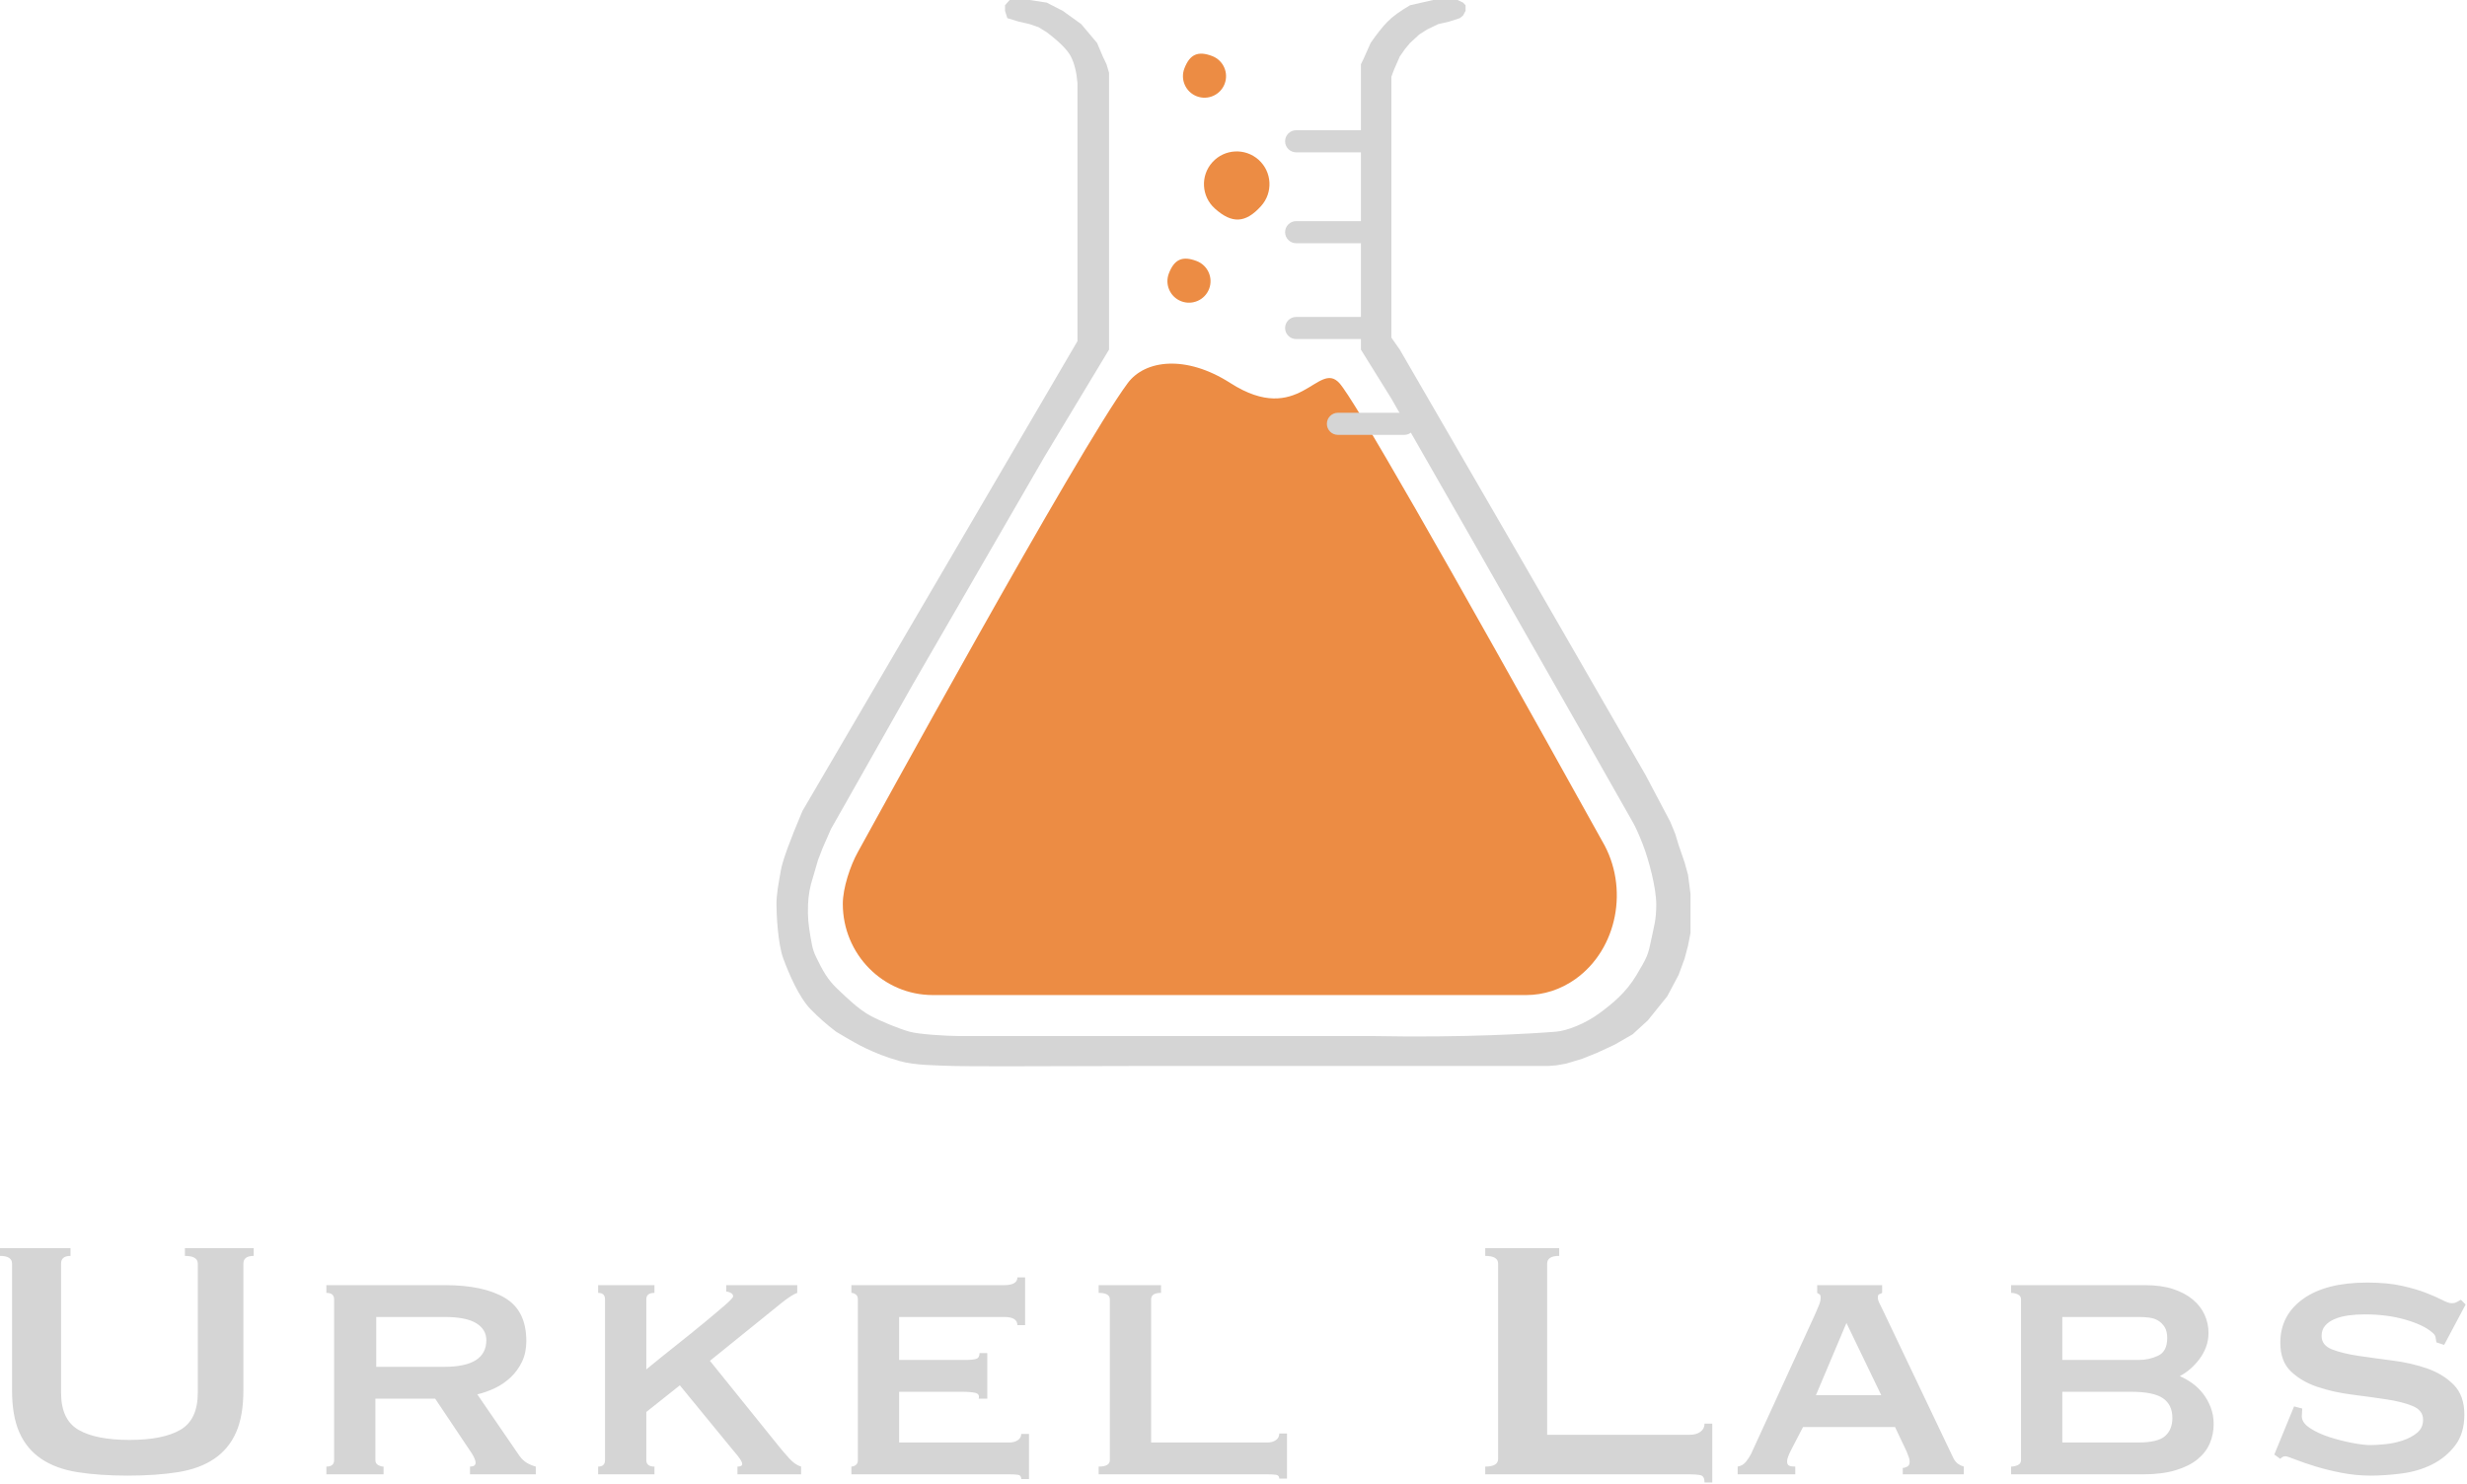
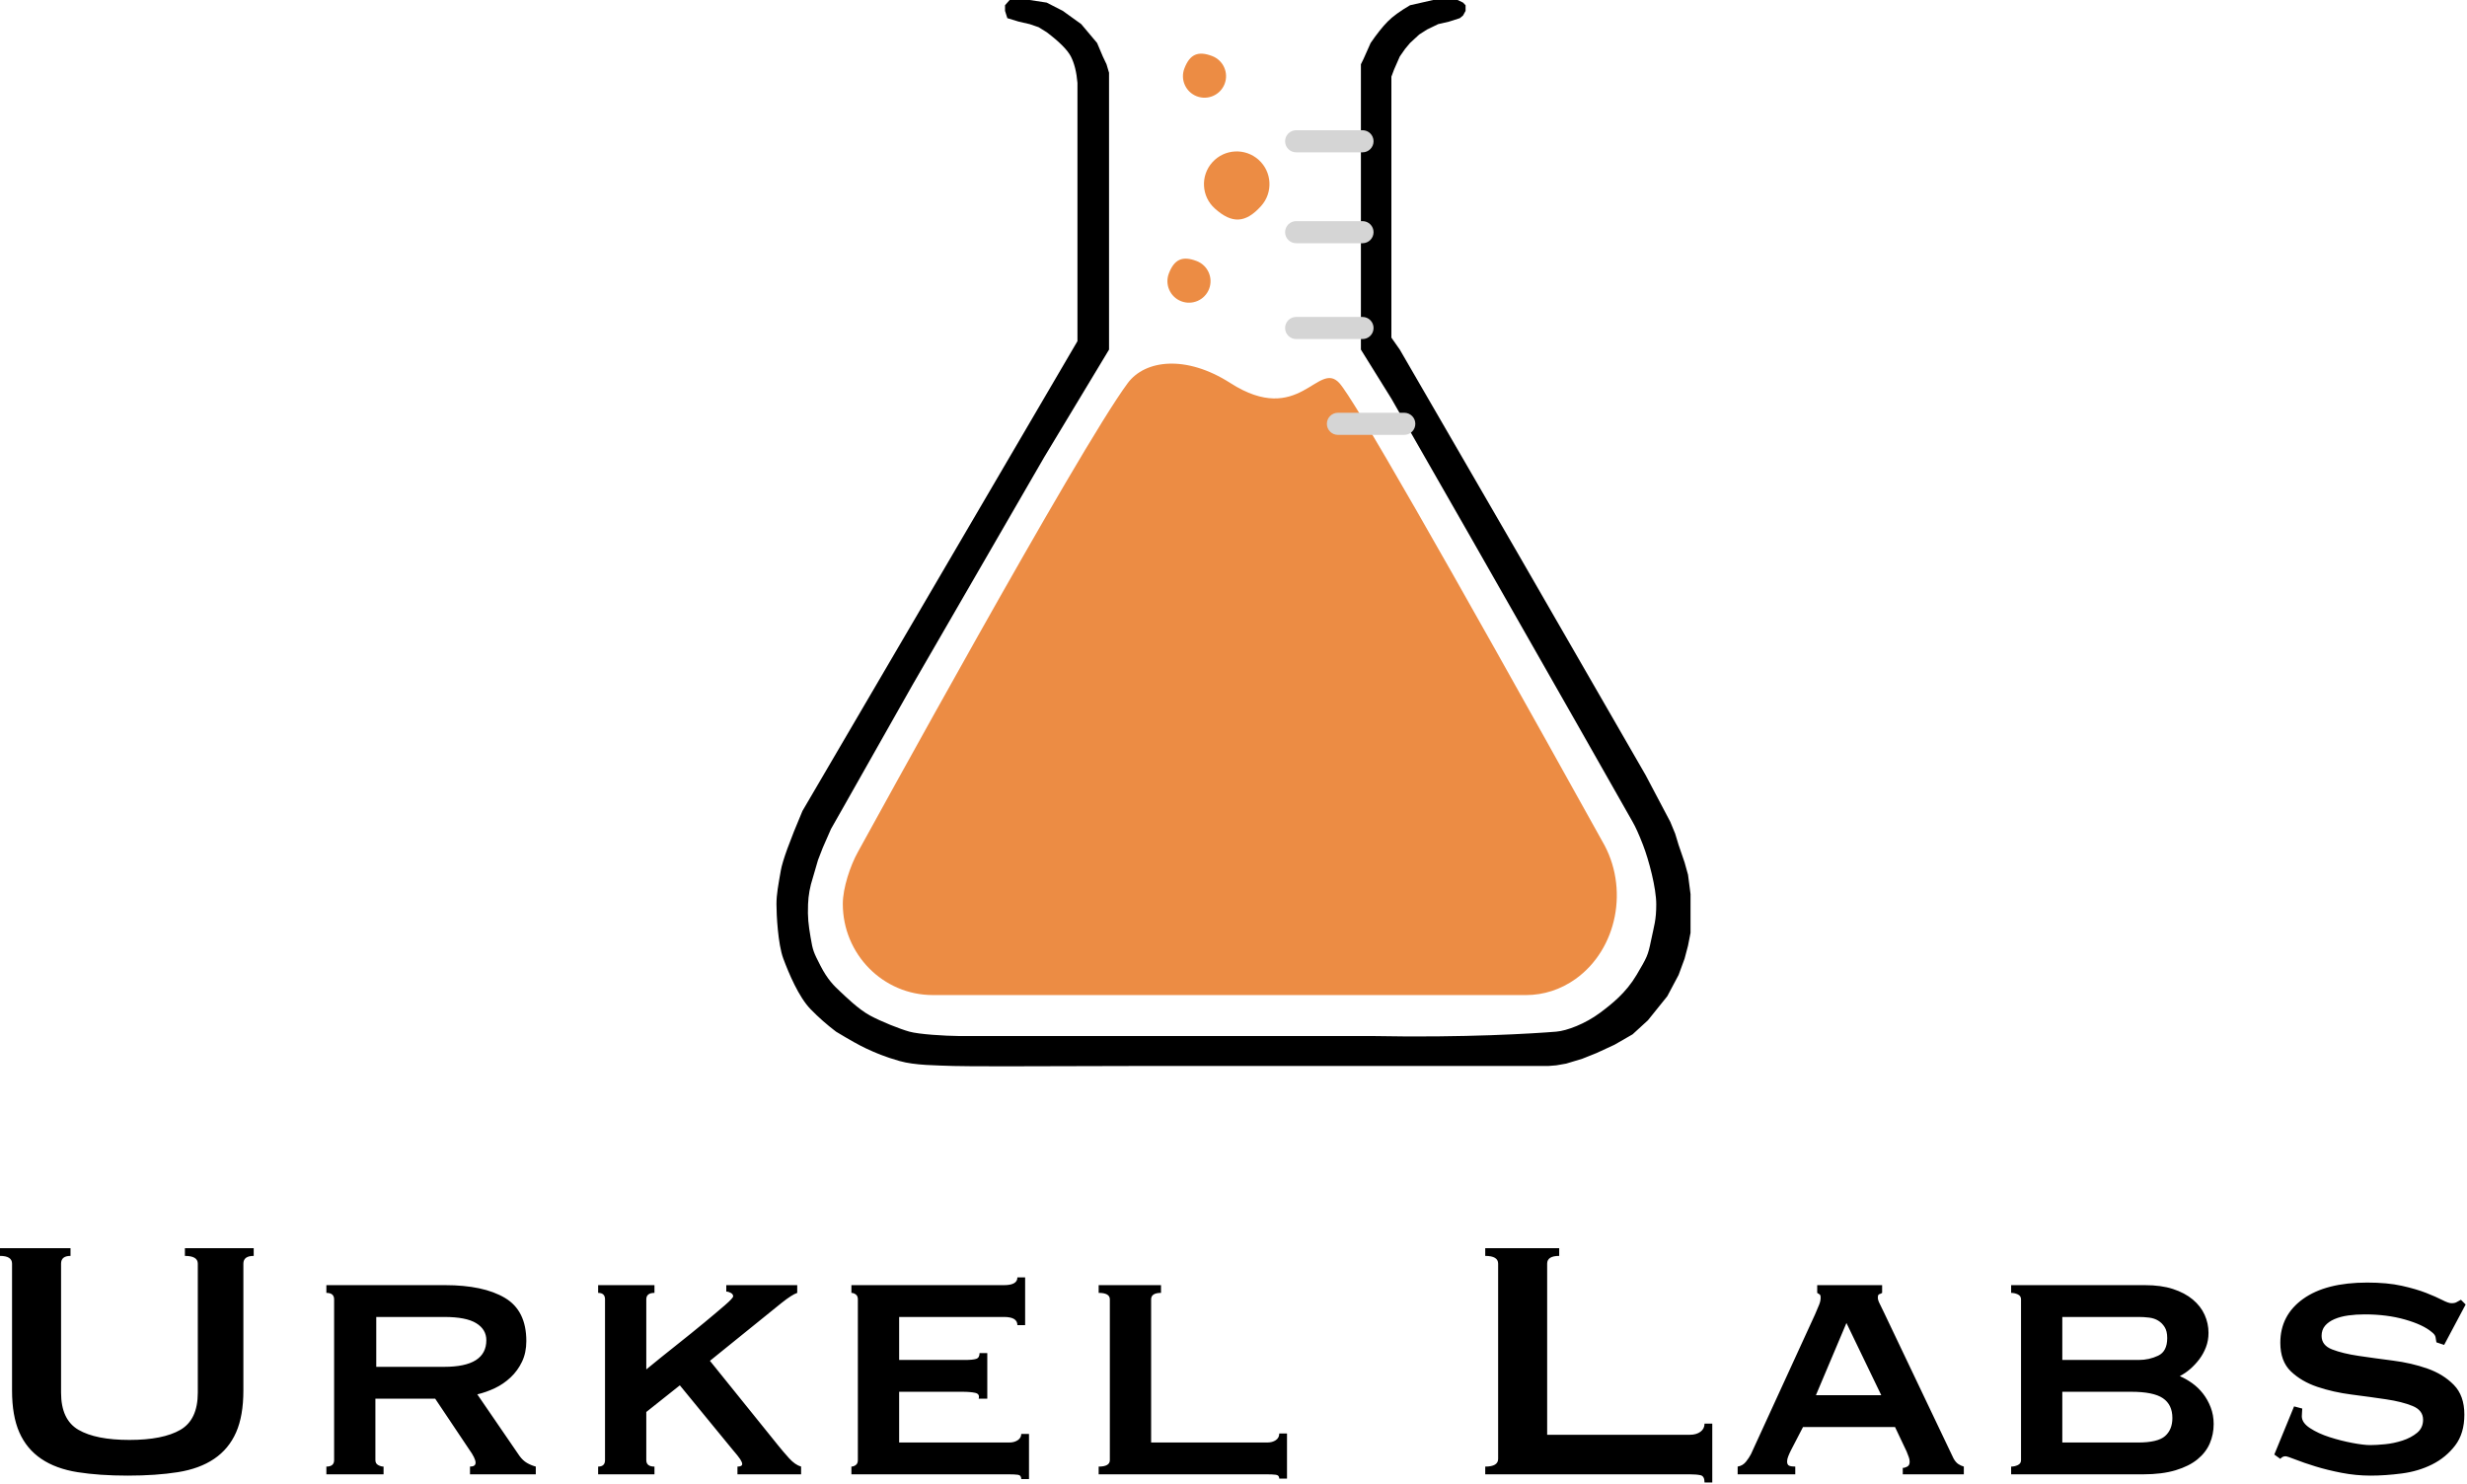
<svg xmlns="http://www.w3.org/2000/svg" width="180px" height="100%" viewBox="0 0 1004 604" version="1.1">
  <g id="Page-1" stroke="none" stroke-width="1" fill="none" fill-rule="evenodd">
    <g id="Urkel-Labs">
      <g id="Beaker" transform="translate(316, 0)">
        <path d="M142.981,155.898 C149.982,146.487 166.614,144.304 184.712,155.898 C212.794,173.889 220.408,146.487 229.064,155.898 C234.835,162.173 270.506,224.338 336.08,342.395 C347.144,361.207 342.25,386.322 325.149,398.493 C319.18,402.74 312.223,405 305.114,405 L63.629,405 C43.399,405 27,388.376 27,367.87 C27,361.461 30.032,352.329 33.147,346.751 C36.261,341.173 122.819,183 142.981,155.898 Z" id="Triangle" fill="#EC8C44" />
-         <path d="M94.898,0 L93.019,2.133 L93.019,4.418 L93.959,7.386 L98.627,8.809 L103.041,9.818 L106.68,11.066 L109.967,13.1 C115.169,17.043 118.45,20.34 119.811,22.989 C121.233,25.757 122.128,29.339 122.496,33.737 L122.496,138.852 L10.584,330.049 C5.389,342.294 2.452,350.378 1.773,354.3 C0.753,360.183 0,363.902 0,368.035 C0,372.168 0.571,384.236 2.792,390.182 C5.012,396.129 9.042,405.787 13.895,410.764 C17.131,414.083 20.582,417.127 24.246,419.896 C29.767,423.235 33.85,425.518 36.497,426.744 C40.467,428.584 43.797,430.041 50.074,431.843 C56.351,433.645 65.063,433.606 72.138,433.869 C76.854,434.044 101.378,434.044 145.71,433.869 L294.335,433.869 L312.032,433.869 L314.094,433.869 L317.36,433.606 L321.379,432.904 L327.924,430.93 L333.786,428.584 L341.055,425.222 L348.424,420.981 L354.656,415.274 L362.532,405.487 L367.141,396.819 L369.583,390.182 L370.975,384.913 L372,379.687 L372,374.565 L372,368.035 L372,363.902 L371.468,359.808 L370.975,356.021 L369.583,351.023 L367.141,343.885 L365.743,339.297 L363.76,334.494 L353.724,315.48 L301.711,225.236 L253.676,142.295 L250.257,137.429 L250.257,31.205 L251.327,28.342 L253.676,22.989 L255.857,19.871 L257.852,17.485 L261.598,14.037 L264.81,11.992 L269.308,9.818 L273.69,8.809 L278.127,7.386 L279.423,6.307 L280.451,4.418 L280.451,2.133 L279.423,1.058 L277.215,0 L273.69,0 L267.265,0 L257.852,2.133 C253.806,4.49 250.756,6.715 248.703,8.809 C246.649,10.903 244.353,13.795 241.813,17.485 L238.9,24.028 L237.851,26.16 L237.851,28.342 L237.851,85.307 L237.851,142.295 L250.257,162.256 L282.776,219.09 L326.025,295.026 L348.424,334.494 C349.62,336.552 351.03,339.682 352.654,343.885 C355.09,350.188 358.05,361.505 358.05,368.035 C358.05,374.565 357.174,376.737 355.915,382.852 C354.656,388.968 354.318,389.569 350.035,396.819 C345.752,404.07 339.985,408.632 335.188,412.211 C329.212,416.669 321.722,419.538 317.36,419.896 C308.39,420.633 280.04,422.42 242.967,421.683 C134.494,421.72 78.293,421.72 74.364,421.683 C68.471,421.627 57.986,420.981 54.108,419.896 C50.23,418.811 42.776,415.865 38.047,413.315 C33.318,410.764 28.004,405.487 25.766,403.408 C23.528,401.328 20.828,398.75 17.934,393.117 C15.04,387.483 14.792,386.884 13.895,381.549 C12.999,376.213 12.65,373.483 12.854,368.035 C12.99,364.403 13.641,360.807 14.806,357.247 L16.906,350.045 L18.851,345.013 L22.207,337.368 L27.363,328.292 L55.477,278.581 L109.008,185.999 L135.346,142.295 L135.346,29.602 L134.322,26.16 L132.817,22.989 L130.482,17.485 L124.03,9.818 L116.521,4.418 L109.967,1.058 L103.041,0 L94.898,0 Z" id="Path" fill="#D5D5D5" />
+         <path d="M94.898,0 L93.019,2.133 L93.019,4.418 L93.959,7.386 L98.627,8.809 L103.041,9.818 L106.68,11.066 L109.967,13.1 C115.169,17.043 118.45,20.34 119.811,22.989 C121.233,25.757 122.128,29.339 122.496,33.737 L122.496,138.852 L10.584,330.049 C5.389,342.294 2.452,350.378 1.773,354.3 C0.753,360.183 0,363.902 0,368.035 C0,372.168 0.571,384.236 2.792,390.182 C5.012,396.129 9.042,405.787 13.895,410.764 C17.131,414.083 20.582,417.127 24.246,419.896 C29.767,423.235 33.85,425.518 36.497,426.744 C40.467,428.584 43.797,430.041 50.074,431.843 C56.351,433.645 65.063,433.606 72.138,433.869 C76.854,434.044 101.378,434.044 145.71,433.869 L294.335,433.869 L312.032,433.869 L314.094,433.869 L317.36,433.606 L321.379,432.904 L327.924,430.93 L333.786,428.584 L341.055,425.222 L348.424,420.981 L354.656,415.274 L362.532,405.487 L367.141,396.819 L369.583,390.182 L370.975,384.913 L372,379.687 L372,374.565 L372,368.035 L372,363.902 L371.468,359.808 L370.975,356.021 L369.583,351.023 L367.141,343.885 L365.743,339.297 L363.76,334.494 L353.724,315.48 L301.711,225.236 L253.676,142.295 L250.257,137.429 L250.257,31.205 L251.327,28.342 L253.676,22.989 L255.857,19.871 L257.852,17.485 L261.598,14.037 L264.81,11.992 L269.308,9.818 L273.69,8.809 L278.127,7.386 L279.423,6.307 L280.451,4.418 L280.451,2.133 L279.423,1.058 L277.215,0 L273.69,0 L267.265,0 L257.852,2.133 C253.806,4.49 250.756,6.715 248.703,8.809 C246.649,10.903 244.353,13.795 241.813,17.485 L238.9,24.028 L237.851,26.16 L237.851,28.342 L237.851,85.307 L237.851,142.295 L250.257,162.256 L282.776,219.09 L326.025,295.026 L348.424,334.494 C349.62,336.552 351.03,339.682 352.654,343.885 C355.09,350.188 358.05,361.505 358.05,368.035 C358.05,374.565 357.174,376.737 355.915,382.852 C354.656,388.968 354.318,389.569 350.035,396.819 C345.752,404.07 339.985,408.632 335.188,412.211 C329.212,416.669 321.722,419.538 317.36,419.896 C308.39,420.633 280.04,422.42 242.967,421.683 C134.494,421.72 78.293,421.72 74.364,421.683 C68.471,421.627 57.986,420.981 54.108,419.896 C50.23,418.811 42.776,415.865 38.047,413.315 C33.318,410.764 28.004,405.487 25.766,403.408 C23.528,401.328 20.828,398.75 17.934,393.117 C15.04,387.483 14.792,386.884 13.895,381.549 C12.999,376.213 12.65,373.483 12.854,368.035 C12.99,364.403 13.641,360.807 14.806,357.247 L16.906,350.045 L18.851,345.013 L22.207,337.368 L27.363,328.292 L55.477,278.581 L109.008,185.999 L135.346,142.295 L135.346,29.602 L134.322,26.16 L132.817,22.989 L130.482,17.485 L124.03,9.818 L116.521,4.418 L109.967,1.058 L103.041,0 L94.898,0 Z" id="Path" fill="#000" />
        <path d="M187.317,88.282 C194.677,88.285 200.641,82.321 200.638,74.96 C200.634,67.599 194.665,61.628 187.305,61.625 C179.944,61.622 173.98,67.586 173.984,74.947 C173.988,84.372 177.893,88.277 187.317,88.282 Z" id="Oval-Copy" fill="#EC8C44" transform="translate(187.3108, 74.95337) rotate(-48) translate(-187.3108, -74.95337) " />
        <path d="M167.885,123.21 C172.726,123.211 176.649,119.285 176.648,114.441 C176.646,109.597 172.721,105.669 167.88,105.667 C163.039,105.666 159.116,109.591 159.117,114.436 C159.119,120.638 161.687,123.208 167.885,123.21 Z" id="Oval-Copy-2" fill="#EC8C44" transform="translate(167.8826, 114.4383) rotate(111) translate(-167.8826, -114.4383) " />
        <path d="M174.201,39.775 C179.042,39.777 182.965,35.851 182.964,31.007 C182.962,26.162 179.037,22.234 174.196,22.232 C169.355,22.231 165.432,26.157 165.433,31.001 C165.435,37.203 168.004,39.773 174.201,39.775 Z" id="Oval-Copy-5" fill="#EC8C44" transform="translate(174.1987, 31.00377) rotate(111) translate(-174.1987, -31.00377) " />
        <rect id="Rectangle-Copy" fill="#D5D5D5" x="207" y="90" width="36" height="9" rx="4.5" />
        <rect id="Rectangle-Copy-3" fill="#D5D5D5" x="207" y="53" width="36" height="9" rx="4.5" />
        <rect id="Rectangle-Copy-2" fill="#D5D5D5" x="207" y="129" width="36" height="9" rx="4.5" />
        <rect id="Rectangle-Copy-4" fill="#D5D5D5" x="224" y="168" width="36" height="9" rx="4.5" />
      </g>
-       <path d="M28.7,511.17 C26.133,511.17 24.85,512.22 24.85,514.32 L24.85,566.82 C24.85,574.17 27.212,579.216 31.938,581.958 C36.663,584.699 43.575,586.07 52.675,586.07 C61.775,586.07 68.687,584.699 73.412,581.958 C78.138,579.216 80.5,574.17 80.5,566.82 L80.5,514.32 C80.5,512.22 78.75,511.17 75.25,511.17 L75.25,508.02 L103.25,508.02 L103.25,511.17 C100.45,511.17 99.05,512.22 99.05,514.32 L99.05,565.945 C99.05,572.829 98.058,578.516 96.075,583.008 C94.092,587.5 91.117,591.087 87.15,593.77 C83.183,596.454 78.254,598.262 72.362,599.195 C66.471,600.129 59.675,600.595 51.975,600.595 C44.275,600.595 37.479,600.129 31.587,599.195 C25.696,598.262 20.767,596.454 16.8,593.77 C12.833,591.087 9.858,587.5 7.875,583.008 C5.892,578.516 4.9,572.829 4.9,565.945 L4.9,514.32 C4.9,512.22 3.267,511.17 0,511.17 L0,508.02 L28.7,508.02 L28.7,511.17 Z M180.775,556.32 C192.208,556.32 197.925,552.704 197.925,545.47 C197.925,542.554 196.554,540.249 193.812,538.558 C191.071,536.866 186.725,536.02 180.775,536.02 L153.125,536.02 L153.125,556.32 L180.775,556.32 Z M181.125,523.07 C191.508,523.07 199.617,524.791 205.45,528.233 C211.283,531.674 214.2,537.537 214.2,545.82 C214.2,548.97 213.617,551.77 212.45,554.22 C211.283,556.67 209.738,558.799 207.812,560.608 C205.887,562.416 203.758,563.874 201.425,564.983 C199.092,566.091 196.7,566.937 194.25,567.52 L211.4,592.545 C212.333,593.829 213.354,594.791 214.463,595.433 C215.571,596.074 216.767,596.57 218.05,596.92 L218.05,600.07 L191.275,600.07 L191.275,596.92 C192.792,596.92 193.55,596.395 193.55,595.345 C193.55,594.179 192.675,592.37 190.925,589.92 L177.1,569.27 L152.775,569.27 L152.775,594.295 C152.775,595.229 153.154,595.899 153.912,596.308 C154.671,596.716 155.4,596.92 156.1,596.92 L156.1,600.07 L132.825,600.07 L132.825,596.92 C134.925,596.92 135.975,596.045 135.975,594.295 L135.975,528.845 C135.975,527.095 134.925,526.22 132.825,526.22 L132.825,523.07 L181.125,523.07 Z M263.025,594.295 C263.025,596.045 264.133,596.92 266.35,596.92 L266.35,600.07 L243.425,600.07 L243.425,596.92 C245.292,596.92 246.225,596.045 246.225,594.295 L246.225,528.845 C246.225,527.095 245.292,526.22 243.425,526.22 L243.425,523.07 L266.35,523.07 L266.35,526.22 C264.133,526.22 263.025,527.095 263.025,528.845 L263.025,557.37 C266.992,554.104 271.075,550.808 275.275,547.483 C279.475,544.158 283.267,541.095 286.65,538.295 C290.033,535.495 292.833,533.133 295.05,531.208 C297.267,529.283 298.375,528.087 298.375,527.62 C298.375,527.037 298.054,526.57 297.413,526.22 C296.771,525.87 296.158,525.695 295.575,525.695 L295.575,523.07 L324.45,523.07 L324.45,526.22 C323.05,526.687 320.95,528.029 318.15,530.245 L288.925,553.87 L316.575,588.17 C317.975,589.92 319.492,591.699 321.125,593.508 C322.758,595.316 324.392,596.454 326.025,596.92 L326.025,600.07 L300.125,600.07 L300.125,596.92 C301.408,596.92 302.05,596.57 302.05,595.87 C302.05,595.404 301.788,594.762 301.262,593.945 C300.737,593.129 299.717,591.845 298.2,590.095 L276.675,563.845 L263.025,574.695 L263.025,594.295 Z M414.05,539.345 C414.05,537.129 412.242,536.02 408.625,536.02 L365.925,536.02 L365.925,553.52 L392.875,553.52 C394.858,553.52 396.317,553.374 397.25,553.083 C398.183,552.791 398.65,552.004 398.65,550.72 L401.8,550.72 L401.8,569.27 L398.3,569.27 C398.65,567.987 398.183,567.199 396.9,566.908 C395.617,566.616 393.808,566.47 391.475,566.47 L365.925,566.47 L365.925,587.12 L410.725,587.12 C412.125,587.12 413.292,586.799 414.225,586.158 C415.158,585.516 415.625,584.67 415.625,583.62 L418.775,583.62 L418.775,601.995 L415.625,601.995 C415.625,600.945 415.158,600.362 414.225,600.245 C413.292,600.129 412.125,600.07 410.725,600.07 L346.5,600.07 L346.5,596.92 C347.083,596.92 347.667,596.716 348.25,596.308 C348.833,595.899 349.125,595.229 349.125,594.295 L349.125,528.845 C349.125,527.912 348.833,527.241 348.25,526.833 C347.667,526.424 347.083,526.22 346.5,526.22 L346.5,523.07 L408.625,523.07 C412.242,523.07 414.05,522.02 414.05,519.92 L417.2,519.92 L417.2,539.345 L414.05,539.345 Z M472.5,523.07 L472.5,526.22 C469.817,526.22 468.475,527.095 468.475,528.845 L468.475,587.12 L515.725,587.12 C517.125,587.12 518.292,586.799 519.225,586.158 C520.158,585.516 520.625,584.612 520.625,583.445 L523.775,583.445 L523.775,601.82 L520.625,601.82 C520.625,600.887 520.158,600.362 519.225,600.245 C518.292,600.129 517.125,600.07 515.725,600.07 L447.125,600.07 L447.125,596.92 C450.158,596.92 451.675,596.045 451.675,594.295 L451.675,528.845 C451.675,527.095 450.158,526.22 447.125,526.22 L447.125,523.07 L472.5,523.07 Z M693.7,603.395 C693.7,601.645 693.146,600.654 692.038,600.42 C690.929,600.187 689.5,600.07 687.75,600.07 L604.45,600.07 L604.45,596.92 C607.95,596.92 609.7,595.87 609.7,593.77 L609.7,514.32 C609.7,512.22 607.95,511.17 604.45,511.17 L604.45,508.02 L634.55,508.02 L634.55,511.17 C631.283,511.17 629.65,512.22 629.65,514.32 L629.65,583.97 L687.75,583.97 C689.5,583.97 690.929,583.562 692.038,582.745 C693.146,581.929 693.7,580.82 693.7,579.42 L696.85,579.42 L696.85,603.395 L693.7,603.395 Z M765.625,567.87 L751.45,538.47 L739.025,567.87 L765.625,567.87 Z M707.175,596.92 C708.575,596.687 709.712,596.016 710.587,594.908 C711.463,593.799 712.133,592.779 712.6,591.845 L738.675,534.97 C739.375,533.337 739.929,532.024 740.337,531.033 C740.746,530.041 740.95,529.079 740.95,528.145 C740.95,527.445 740.804,527.008 740.513,526.833 C740.221,526.658 739.9,526.454 739.55,526.22 L739.55,523.07 L765.975,523.07 L765.975,526.22 C765.625,526.454 765.246,526.629 764.837,526.745 C764.429,526.862 764.225,527.329 764.225,528.145 C764.225,528.845 764.487,529.691 765.013,530.683 C765.538,531.674 766.092,532.812 766.675,534.095 L795.025,593.595 C795.608,594.645 796.25,595.404 796.95,595.87 C797.65,596.337 798.408,596.687 799.225,596.92 L799.225,600.07 L774.375,600.07 L774.375,597.445 C774.958,597.445 775.571,597.27 776.212,596.92 C776.854,596.57 777.175,595.929 777.175,594.995 C777.175,594.295 777.058,593.654 776.825,593.07 C776.592,592.487 776.3,591.729 775.95,590.795 L771.225,580.82 L733.775,580.82 L728.875,590.27 C728.408,591.204 728.029,592.049 727.737,592.808 C727.446,593.566 727.3,594.237 727.3,594.82 C727.3,595.754 727.592,596.337 728.175,596.57 C728.758,596.804 729.575,596.92 730.625,596.92 L730.625,600.07 L707.175,600.07 L707.175,596.92 Z M870.45,553.52 C873.25,553.52 875.875,552.937 878.325,551.77 C880.775,550.604 882,548.212 882,544.595 C882,542.729 881.65,541.241 880.95,540.133 C880.25,539.024 879.375,538.149 878.325,537.508 C877.275,536.866 876.05,536.458 874.65,536.283 C873.25,536.108 871.85,536.02 870.45,536.02 L839.3,536.02 L839.3,553.52 L870.45,553.52 Z M870.1,587.12 C875.467,587.12 879.142,586.245 881.125,584.495 C883.108,582.745 884.1,580.295 884.1,577.145 C884.1,573.529 882.817,570.845 880.25,569.095 C877.683,567.345 873.367,566.47 867.3,566.47 L839.3,566.47 L839.3,587.12 L870.1,587.12 Z M822.5,528.845 C822.5,527.912 822.063,527.241 821.188,526.833 C820.312,526.424 819.408,526.22 818.475,526.22 L818.475,523.07 L872.9,523.07 C877.333,523.07 881.154,523.595 884.362,524.645 C887.571,525.695 890.254,527.124 892.413,528.933 C894.571,530.741 896.175,532.812 897.225,535.145 C898.275,537.479 898.8,539.929 898.8,542.495 C898.8,544.595 898.45,546.549 897.75,548.358 C897.05,550.166 896.146,551.799 895.038,553.258 C893.929,554.716 892.704,556.029 891.362,557.195 C890.021,558.362 888.65,559.295 887.25,559.995 L887.25,560.17 C888.883,560.87 890.517,561.804 892.15,562.97 C893.783,564.137 895.242,565.537 896.525,567.17 C897.808,568.804 898.858,570.67 899.675,572.77 C900.492,574.87 900.9,577.145 900.9,579.595 C900.9,582.395 900.375,585.02 899.325,587.47 C898.275,589.92 896.613,592.079 894.337,593.945 C892.062,595.812 889.088,597.299 885.413,598.408 C881.737,599.516 877.333,600.07 872.2,600.07 L818.475,600.07 L818.475,596.92 C819.408,596.92 820.312,596.716 821.188,596.308 C822.063,595.899 822.5,595.229 822.5,594.295 L822.5,528.845 Z M936.95,573.295 C936.95,573.762 936.921,574.258 936.862,574.783 C936.804,575.308 936.775,575.862 936.775,576.445 C936.775,578.195 937.883,579.799 940.1,581.258 C942.317,582.716 944.971,583.941 948.062,584.933 C951.154,585.924 954.246,586.712 957.337,587.295 C960.429,587.879 962.85,588.17 964.6,588.17 C966.233,588.17 968.246,588.054 970.638,587.82 C973.029,587.587 975.392,587.091 977.725,586.333 C980.058,585.574 982.042,584.524 983.675,583.183 C985.308,581.841 986.125,580.062 986.125,577.845 C986.125,575.279 984.696,573.412 981.837,572.245 C978.979,571.079 975.392,570.174 971.075,569.533 C966.758,568.891 962.092,568.249 957.075,567.608 C952.058,566.966 947.392,565.916 943.075,564.458 C938.758,562.999 935.171,560.899 932.312,558.158 C929.454,555.416 928.025,551.537 928.025,546.52 C928.025,539.054 931.117,533.104 937.3,528.67 C943.483,524.237 952.175,522.02 963.375,522.02 C968.858,522.02 973.554,522.458 977.462,523.333 C981.371,524.208 984.667,525.17 987.35,526.22 C990.033,527.27 992.221,528.233 993.913,529.108 C995.604,529.983 996.858,530.42 997.675,530.42 C998.608,530.42 999.308,530.274 999.775,529.983 C1000.242,529.691 1000.825,529.37 1001.525,529.02 L1003.45,530.945 L994.7,547.395 L991.55,546.345 L991.2,544.245 C991.083,543.545 990.558,542.845 989.625,542.145 C987.292,540.162 983.675,538.47 978.775,537.07 C973.875,535.67 968.392,534.97 962.325,534.97 C959.992,534.97 957.775,535.116 955.675,535.408 C953.575,535.699 951.708,536.195 950.075,536.895 C948.442,537.595 947.158,538.499 946.225,539.608 C945.292,540.716 944.825,542.087 944.825,543.72 C944.825,546.287 946.254,548.124 949.112,549.233 C951.971,550.341 955.558,551.216 959.875,551.858 C964.192,552.499 968.858,553.141 973.875,553.783 C978.892,554.424 983.558,555.504 987.875,557.02 C992.192,558.537 995.779,560.754 998.638,563.67 C1001.496,566.587 1002.925,570.612 1002.925,575.745 C1002.925,580.879 1001.671,585.079 999.163,588.345 C996.654,591.612 993.533,594.179 989.8,596.045 C986.067,597.912 981.954,599.137 977.462,599.72 C972.971,600.304 968.742,600.595 964.775,600.595 C960.808,600.595 956.871,600.216 952.962,599.458 C949.054,598.699 945.496,597.824 942.288,596.833 C939.079,595.841 936.367,594.908 934.15,594.033 C931.933,593.158 930.592,592.72 930.125,592.72 C929.308,592.72 928.608,593.07 928.025,593.77 L925.575,592.02 L933.625,572.42 L936.95,573.295 Z" id="UrkelLabs" fill="#D5D5D5" fill-rule="nonzero" />
+       <path d="M28.7,511.17 C26.133,511.17 24.85,512.22 24.85,514.32 L24.85,566.82 C24.85,574.17 27.212,579.216 31.938,581.958 C36.663,584.699 43.575,586.07 52.675,586.07 C61.775,586.07 68.687,584.699 73.412,581.958 C78.138,579.216 80.5,574.17 80.5,566.82 L80.5,514.32 C80.5,512.22 78.75,511.17 75.25,511.17 L75.25,508.02 L103.25,508.02 L103.25,511.17 C100.45,511.17 99.05,512.22 99.05,514.32 L99.05,565.945 C99.05,572.829 98.058,578.516 96.075,583.008 C94.092,587.5 91.117,591.087 87.15,593.77 C83.183,596.454 78.254,598.262 72.362,599.195 C66.471,600.129 59.675,600.595 51.975,600.595 C44.275,600.595 37.479,600.129 31.587,599.195 C25.696,598.262 20.767,596.454 16.8,593.77 C12.833,591.087 9.858,587.5 7.875,583.008 C5.892,578.516 4.9,572.829 4.9,565.945 L4.9,514.32 C4.9,512.22 3.267,511.17 0,511.17 L0,508.02 L28.7,508.02 L28.7,511.17 Z M180.775,556.32 C192.208,556.32 197.925,552.704 197.925,545.47 C197.925,542.554 196.554,540.249 193.812,538.558 C191.071,536.866 186.725,536.02 180.775,536.02 L153.125,536.02 L153.125,556.32 L180.775,556.32 Z M181.125,523.07 C191.508,523.07 199.617,524.791 205.45,528.233 C211.283,531.674 214.2,537.537 214.2,545.82 C214.2,548.97 213.617,551.77 212.45,554.22 C211.283,556.67 209.738,558.799 207.812,560.608 C205.887,562.416 203.758,563.874 201.425,564.983 C199.092,566.091 196.7,566.937 194.25,567.52 L211.4,592.545 C212.333,593.829 213.354,594.791 214.463,595.433 C215.571,596.074 216.767,596.57 218.05,596.92 L218.05,600.07 L191.275,600.07 L191.275,596.92 C192.792,596.92 193.55,596.395 193.55,595.345 C193.55,594.179 192.675,592.37 190.925,589.92 L177.1,569.27 L152.775,569.27 L152.775,594.295 C152.775,595.229 153.154,595.899 153.912,596.308 C154.671,596.716 155.4,596.92 156.1,596.92 L156.1,600.07 L132.825,600.07 L132.825,596.92 C134.925,596.92 135.975,596.045 135.975,594.295 L135.975,528.845 C135.975,527.095 134.925,526.22 132.825,526.22 L132.825,523.07 L181.125,523.07 Z M263.025,594.295 C263.025,596.045 264.133,596.92 266.35,596.92 L266.35,600.07 L243.425,600.07 L243.425,596.92 C245.292,596.92 246.225,596.045 246.225,594.295 L246.225,528.845 C246.225,527.095 245.292,526.22 243.425,526.22 L243.425,523.07 L266.35,523.07 L266.35,526.22 C264.133,526.22 263.025,527.095 263.025,528.845 L263.025,557.37 C266.992,554.104 271.075,550.808 275.275,547.483 C279.475,544.158 283.267,541.095 286.65,538.295 C290.033,535.495 292.833,533.133 295.05,531.208 C297.267,529.283 298.375,528.087 298.375,527.62 C298.375,527.037 298.054,526.57 297.413,526.22 C296.771,525.87 296.158,525.695 295.575,525.695 L295.575,523.07 L324.45,523.07 L324.45,526.22 C323.05,526.687 320.95,528.029 318.15,530.245 L288.925,553.87 L316.575,588.17 C317.975,589.92 319.492,591.699 321.125,593.508 C322.758,595.316 324.392,596.454 326.025,596.92 L326.025,600.07 L300.125,600.07 L300.125,596.92 C301.408,596.92 302.05,596.57 302.05,595.87 C302.05,595.404 301.788,594.762 301.262,593.945 C300.737,593.129 299.717,591.845 298.2,590.095 L276.675,563.845 L263.025,574.695 L263.025,594.295 Z M414.05,539.345 C414.05,537.129 412.242,536.02 408.625,536.02 L365.925,536.02 L365.925,553.52 L392.875,553.52 C394.858,553.52 396.317,553.374 397.25,553.083 C398.183,552.791 398.65,552.004 398.65,550.72 L401.8,550.72 L401.8,569.27 L398.3,569.27 C398.65,567.987 398.183,567.199 396.9,566.908 C395.617,566.616 393.808,566.47 391.475,566.47 L365.925,566.47 L365.925,587.12 L410.725,587.12 C412.125,587.12 413.292,586.799 414.225,586.158 C415.158,585.516 415.625,584.67 415.625,583.62 L418.775,583.62 L418.775,601.995 L415.625,601.995 C415.625,600.945 415.158,600.362 414.225,600.245 C413.292,600.129 412.125,600.07 410.725,600.07 L346.5,600.07 L346.5,596.92 C347.083,596.92 347.667,596.716 348.25,596.308 C348.833,595.899 349.125,595.229 349.125,594.295 L349.125,528.845 C349.125,527.912 348.833,527.241 348.25,526.833 C347.667,526.424 347.083,526.22 346.5,526.22 L346.5,523.07 L408.625,523.07 C412.242,523.07 414.05,522.02 414.05,519.92 L417.2,519.92 L417.2,539.345 L414.05,539.345 Z M472.5,523.07 L472.5,526.22 C469.817,526.22 468.475,527.095 468.475,528.845 L468.475,587.12 L515.725,587.12 C517.125,587.12 518.292,586.799 519.225,586.158 C520.158,585.516 520.625,584.612 520.625,583.445 L523.775,583.445 L523.775,601.82 L520.625,601.82 C520.625,600.887 520.158,600.362 519.225,600.245 C518.292,600.129 517.125,600.07 515.725,600.07 L447.125,600.07 L447.125,596.92 C450.158,596.92 451.675,596.045 451.675,594.295 L451.675,528.845 C451.675,527.095 450.158,526.22 447.125,526.22 L447.125,523.07 L472.5,523.07 Z M693.7,603.395 C693.7,601.645 693.146,600.654 692.038,600.42 C690.929,600.187 689.5,600.07 687.75,600.07 L604.45,600.07 L604.45,596.92 C607.95,596.92 609.7,595.87 609.7,593.77 L609.7,514.32 C609.7,512.22 607.95,511.17 604.45,511.17 L604.45,508.02 L634.55,508.02 L634.55,511.17 C631.283,511.17 629.65,512.22 629.65,514.32 L629.65,583.97 L687.75,583.97 C689.5,583.97 690.929,583.562 692.038,582.745 C693.146,581.929 693.7,580.82 693.7,579.42 L696.85,579.42 L696.85,603.395 L693.7,603.395 Z M765.625,567.87 L751.45,538.47 L739.025,567.87 L765.625,567.87 Z M707.175,596.92 C708.575,596.687 709.712,596.016 710.587,594.908 C711.463,593.799 712.133,592.779 712.6,591.845 L738.675,534.97 C739.375,533.337 739.929,532.024 740.337,531.033 C740.746,530.041 740.95,529.079 740.95,528.145 C740.95,527.445 740.804,527.008 740.513,526.833 C740.221,526.658 739.9,526.454 739.55,526.22 L739.55,523.07 L765.975,523.07 L765.975,526.22 C765.625,526.454 765.246,526.629 764.837,526.745 C764.429,526.862 764.225,527.329 764.225,528.145 C764.225,528.845 764.487,529.691 765.013,530.683 C765.538,531.674 766.092,532.812 766.675,534.095 L795.025,593.595 C795.608,594.645 796.25,595.404 796.95,595.87 C797.65,596.337 798.408,596.687 799.225,596.92 L799.225,600.07 L774.375,600.07 L774.375,597.445 C774.958,597.445 775.571,597.27 776.212,596.92 C776.854,596.57 777.175,595.929 777.175,594.995 C777.175,594.295 777.058,593.654 776.825,593.07 C776.592,592.487 776.3,591.729 775.95,590.795 L771.225,580.82 L733.775,580.82 L728.875,590.27 C728.408,591.204 728.029,592.049 727.737,592.808 C727.446,593.566 727.3,594.237 727.3,594.82 C727.3,595.754 727.592,596.337 728.175,596.57 C728.758,596.804 729.575,596.92 730.625,596.92 L730.625,600.07 L707.175,600.07 L707.175,596.92 Z M870.45,553.52 C873.25,553.52 875.875,552.937 878.325,551.77 C880.775,550.604 882,548.212 882,544.595 C882,542.729 881.65,541.241 880.95,540.133 C880.25,539.024 879.375,538.149 878.325,537.508 C877.275,536.866 876.05,536.458 874.65,536.283 C873.25,536.108 871.85,536.02 870.45,536.02 L839.3,536.02 L839.3,553.52 L870.45,553.52 Z M870.1,587.12 C875.467,587.12 879.142,586.245 881.125,584.495 C883.108,582.745 884.1,580.295 884.1,577.145 C884.1,573.529 882.817,570.845 880.25,569.095 C877.683,567.345 873.367,566.47 867.3,566.47 L839.3,566.47 L839.3,587.12 L870.1,587.12 Z M822.5,528.845 C822.5,527.912 822.063,527.241 821.188,526.833 C820.312,526.424 819.408,526.22 818.475,526.22 L818.475,523.07 L872.9,523.07 C877.333,523.07 881.154,523.595 884.362,524.645 C887.571,525.695 890.254,527.124 892.413,528.933 C894.571,530.741 896.175,532.812 897.225,535.145 C898.275,537.479 898.8,539.929 898.8,542.495 C898.8,544.595 898.45,546.549 897.75,548.358 C897.05,550.166 896.146,551.799 895.038,553.258 C893.929,554.716 892.704,556.029 891.362,557.195 C890.021,558.362 888.65,559.295 887.25,559.995 L887.25,560.17 C888.883,560.87 890.517,561.804 892.15,562.97 C893.783,564.137 895.242,565.537 896.525,567.17 C897.808,568.804 898.858,570.67 899.675,572.77 C900.492,574.87 900.9,577.145 900.9,579.595 C900.9,582.395 900.375,585.02 899.325,587.47 C898.275,589.92 896.613,592.079 894.337,593.945 C892.062,595.812 889.088,597.299 885.413,598.408 C881.737,599.516 877.333,600.07 872.2,600.07 L818.475,600.07 L818.475,596.92 C819.408,596.92 820.312,596.716 821.188,596.308 C822.063,595.899 822.5,595.229 822.5,594.295 L822.5,528.845 Z M936.95,573.295 C936.95,573.762 936.921,574.258 936.862,574.783 C936.804,575.308 936.775,575.862 936.775,576.445 C936.775,578.195 937.883,579.799 940.1,581.258 C942.317,582.716 944.971,583.941 948.062,584.933 C951.154,585.924 954.246,586.712 957.337,587.295 C960.429,587.879 962.85,588.17 964.6,588.17 C966.233,588.17 968.246,588.054 970.638,587.82 C973.029,587.587 975.392,587.091 977.725,586.333 C980.058,585.574 982.042,584.524 983.675,583.183 C985.308,581.841 986.125,580.062 986.125,577.845 C986.125,575.279 984.696,573.412 981.837,572.245 C978.979,571.079 975.392,570.174 971.075,569.533 C966.758,568.891 962.092,568.249 957.075,567.608 C952.058,566.966 947.392,565.916 943.075,564.458 C938.758,562.999 935.171,560.899 932.312,558.158 C929.454,555.416 928.025,551.537 928.025,546.52 C928.025,539.054 931.117,533.104 937.3,528.67 C943.483,524.237 952.175,522.02 963.375,522.02 C968.858,522.02 973.554,522.458 977.462,523.333 C981.371,524.208 984.667,525.17 987.35,526.22 C990.033,527.27 992.221,528.233 993.913,529.108 C995.604,529.983 996.858,530.42 997.675,530.42 C998.608,530.42 999.308,530.274 999.775,529.983 C1000.242,529.691 1000.825,529.37 1001.525,529.02 L1003.45,530.945 L994.7,547.395 L991.55,546.345 L991.2,544.245 C991.083,543.545 990.558,542.845 989.625,542.145 C987.292,540.162 983.675,538.47 978.775,537.07 C973.875,535.67 968.392,534.97 962.325,534.97 C959.992,534.97 957.775,535.116 955.675,535.408 C953.575,535.699 951.708,536.195 950.075,536.895 C948.442,537.595 947.158,538.499 946.225,539.608 C945.292,540.716 944.825,542.087 944.825,543.72 C944.825,546.287 946.254,548.124 949.112,549.233 C951.971,550.341 955.558,551.216 959.875,551.858 C964.192,552.499 968.858,553.141 973.875,553.783 C978.892,554.424 983.558,555.504 987.875,557.02 C992.192,558.537 995.779,560.754 998.638,563.67 C1001.496,566.587 1002.925,570.612 1002.925,575.745 C1002.925,580.879 1001.671,585.079 999.163,588.345 C996.654,591.612 993.533,594.179 989.8,596.045 C986.067,597.912 981.954,599.137 977.462,599.72 C972.971,600.304 968.742,600.595 964.775,600.595 C960.808,600.595 956.871,600.216 952.962,599.458 C949.054,598.699 945.496,597.824 942.288,596.833 C939.079,595.841 936.367,594.908 934.15,594.033 C931.933,593.158 930.592,592.72 930.125,592.72 C929.308,592.72 928.608,593.07 928.025,593.77 L925.575,592.02 L933.625,572.42 L936.95,573.295 Z" id="UrkelLabs" fill="#000" fill-rule="nonzero" />
    </g>
  </g>
</svg>
